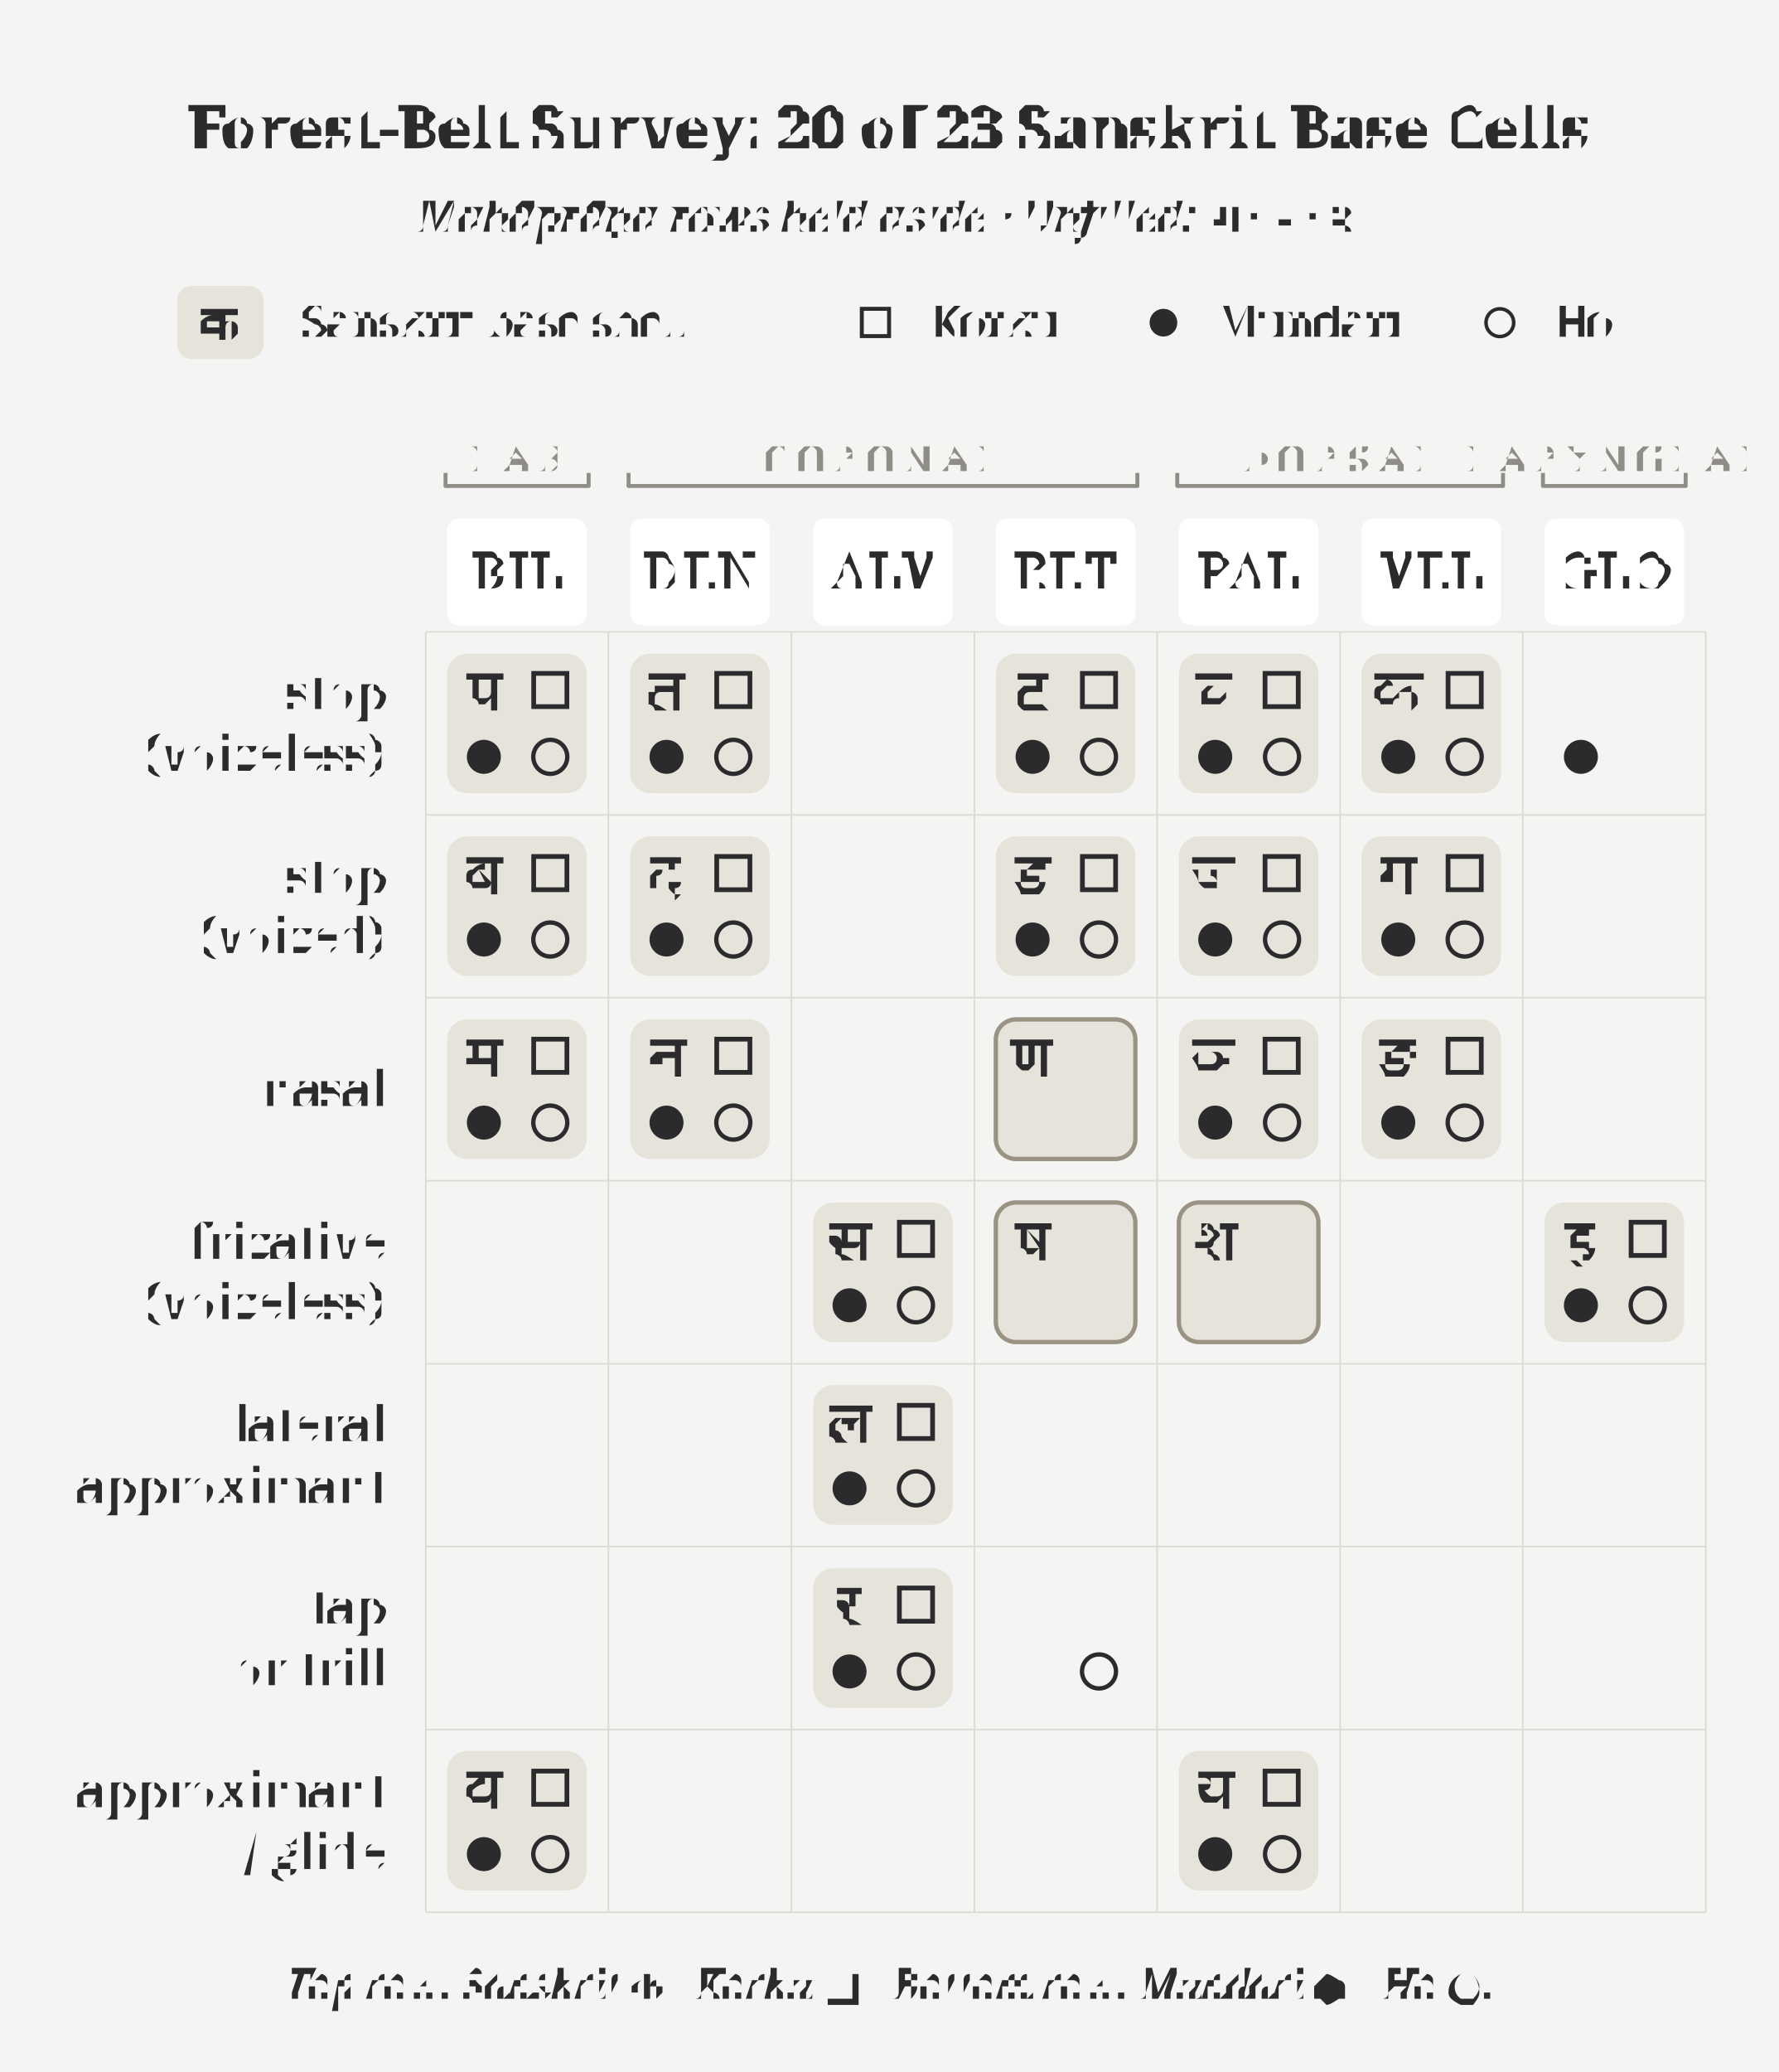
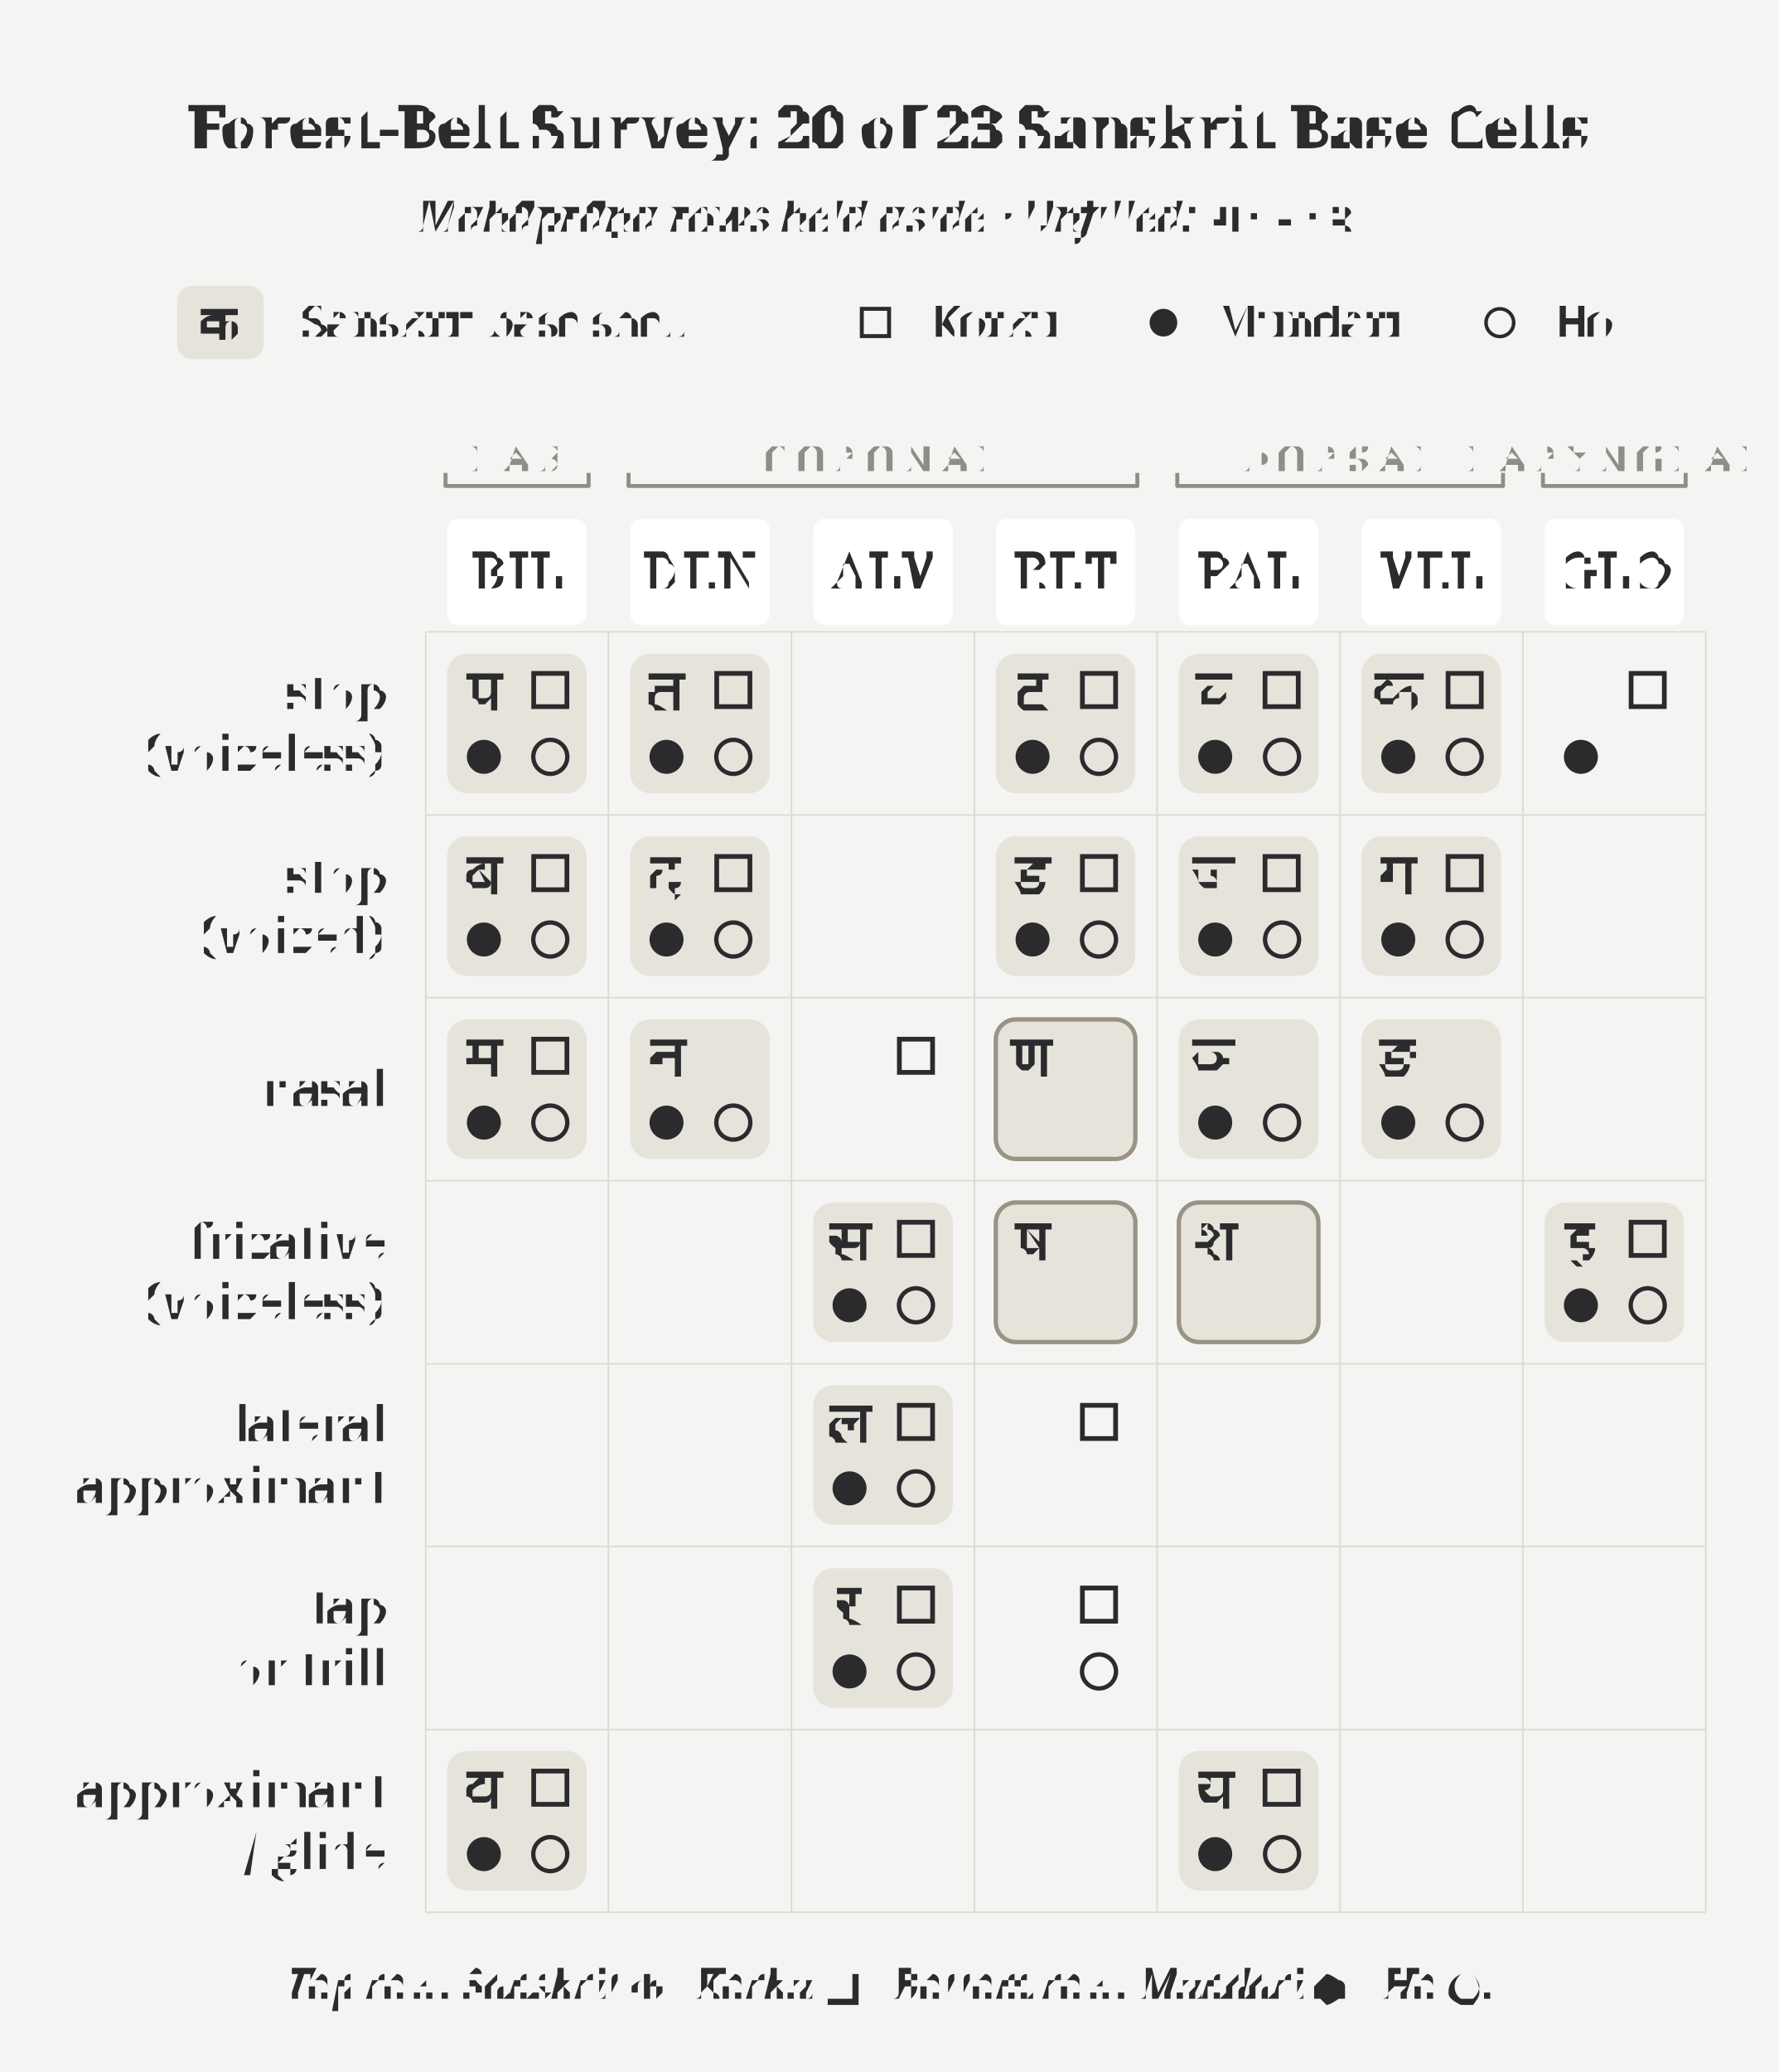
<svg xmlns="http://www.w3.org/2000/svg" width="4.5in" height="5.24in" viewBox="0 0 4.5 5.24">
  <rect x="0" y="0" width="4.5" height="5.24" fill="#f4f4f3" />
  <text x="2.25" y="0.32" text-anchor="middle" dominant-baseline="middle" font-size="0.151" font-weight="700" fill="#2b2b2d" font-family="'Gentium Book Plus', Charter, 'Charis SIL', Georgia, serif">Forest-Belt Survey: 20 of 23 Sanskrit Base Cells</text>
  <text x="2.25" y="0.547" text-anchor="middle" dominant-baseline="middle" font-size="0.111" font-style="italic" fill="#2b2b2d" font-family="'Gentium Book Plus', Charter, 'Charis SIL', Georgia, serif">Mahāprāṇa rows held aside · Unfilled: <tspan font-style="normal" font-family="'Adobe Devanagari', 'Noto Sans Devanagari', 'Mangal', 'Kohinoor Devanagari', serif">ण · ष · श</tspan>
  </text>
  <rect x="1.131" y="1.653" width="0.353" height="0.353" rx="0.051" fill="#e6e3db" stroke="none" />
  <rect x="1.131" y="2.115" width="0.353" height="0.353" rx="0.051" fill="#e6e3db" stroke="none" />
  <rect x="1.131" y="2.578" width="0.353" height="0.353" rx="0.051" fill="#e6e3db" stroke="none" />
  <rect x="1.131" y="4.428" width="0.353" height="0.353" rx="0.051" fill="#e6e3db" stroke="none" />
  <rect x="1.594" y="1.653" width="0.353" height="0.353" rx="0.051" fill="#e6e3db" stroke="none" />
  <rect x="1.594" y="2.115" width="0.353" height="0.353" rx="0.051" fill="#e6e3db" stroke="none" />
  <rect x="1.594" y="2.578" width="0.353" height="0.353" rx="0.051" fill="#e6e3db" stroke="none" />
  <rect x="2.057" y="3.041" width="0.353" height="0.353" rx="0.051" fill="#e6e3db" stroke="none" />
  <rect x="2.057" y="3.503" width="0.353" height="0.353" rx="0.051" fill="#e6e3db" stroke="none" />
  <rect x="2.057" y="3.966" width="0.353" height="0.353" rx="0.051" fill="#e6e3db" stroke="none" />
  <rect x="2.519" y="1.653" width="0.353" height="0.353" rx="0.051" fill="#e6e3db" stroke="none" />
  <rect x="2.519" y="2.115" width="0.353" height="0.353" rx="0.051" fill="#e6e3db" stroke="none" />
  <rect x="2.519" y="3.041" width="0.353" height="0.353" rx="0.051" fill="#e6e3db" stroke="#9a9384" stroke-width="0.011" />
  <rect x="2.519" y="2.578" width="0.353" height="0.353" rx="0.051" fill="#e6e3db" stroke="#9a9384" stroke-width="0.011" />
  <rect x="2.982" y="1.653" width="0.353" height="0.353" rx="0.051" fill="#e6e3db" stroke="none" />
  <rect x="2.982" y="2.115" width="0.353" height="0.353" rx="0.051" fill="#e6e3db" stroke="none" />
  <rect x="2.982" y="3.041" width="0.353" height="0.353" rx="0.051" fill="#e6e3db" stroke="#9a9384" stroke-width="0.011" />
  <rect x="2.982" y="2.578" width="0.353" height="0.353" rx="0.051" fill="#e6e3db" stroke="none" />
  <rect x="2.982" y="4.428" width="0.353" height="0.353" rx="0.051" fill="#e6e3db" stroke="none" />
  <rect x="3.444" y="1.653" width="0.353" height="0.353" rx="0.051" fill="#e6e3db" stroke="none" />
  <rect x="3.444" y="2.115" width="0.353" height="0.353" rx="0.051" fill="#e6e3db" stroke="none" />
  <rect x="3.444" y="2.578" width="0.353" height="0.353" rx="0.051" fill="#e6e3db" stroke="none" />
  <rect x="3.907" y="3.041" width="0.353" height="0.353" rx="0.051" fill="#e6e3db" stroke="none" />
  <rect x="0.448" y="0.723" width="0.219" height="0.185" rx="0.038" fill="#e6e3db" stroke="none" />
  <text x="0.557" y="0.816" text-anchor="middle" dominant-baseline="middle" font-size="0.125" fill="#2b2b2d" font-family="'Adobe Devanagari', 'Noto Sans Devanagari', 'Mangal', 'Kohinoor Devanagari', serif">क</text>
  <text x="0.767" y="0.855" font-size="0.111" fill="#2b2b2d" font-family="'Gentium Book Plus', Charter, 'Charis SIL', Georgia, serif">Sanskrit base shell</text>
  <rect x="2.18" y="0.781" width="0.069" height="0.069" fill="none" stroke="#2b2b2d" stroke-width="0.01" />
  <text x="2.35" y="0.855" font-size="0.111" fill="#2b2b2d" font-family="'Gentium Book Plus', Charter, 'Charis SIL', Georgia, serif">Korku</text>
  <circle cx="2.943" cy="0.816" r="0.035" fill="#2b2b2d" />
  <text x="3.079" y="0.855" font-size="0.111" fill="#2b2b2d" font-family="'Gentium Book Plus', Charter, 'Charis SIL', Georgia, serif">Mundari</text>
  <circle cx="3.794" cy="0.816" r="0.035" fill="none" stroke="#2b2b2d" stroke-width="0.009" />
  <text x="3.93" y="0.855" font-size="0.111" fill="#2b2b2d" font-family="'Gentium Book Plus', Charter, 'Charis SIL', Georgia, serif">Ho</text>
  <path d="M 1.127 1.229 L 1.489 1.229" stroke="#8f8d86" stroke-width="0.01" stroke-linecap="round" />
  <path d="M 1.127 1.229 L 1.127 1.196" stroke="#8f8d86" stroke-width="0.01" />
  <path d="M 1.489 1.229 L 1.489 1.196" stroke="#8f8d86" stroke-width="0.01" />
  <text x="1.308" y="1.159" text-anchor="middle" dominant-baseline="middle" font-size="0.091" letter-spacing="0.025" fill="#8f8d86" font-family="'Gentium Book Plus', Charter, 'Charis SIL', Georgia, serif">LAB</text>
  <path d="M 1.59 1.229 L 2.877 1.229" stroke="#8f8d86" stroke-width="0.01" stroke-linecap="round" />
  <path d="M 1.59 1.229 L 1.59 1.196" stroke="#8f8d86" stroke-width="0.01" />
  <path d="M 2.877 1.229 L 2.877 1.196" stroke="#8f8d86" stroke-width="0.01" />
  <text x="2.233" y="1.159" text-anchor="middle" dominant-baseline="middle" font-size="0.091" letter-spacing="0.025" fill="#8f8d86" font-family="'Gentium Book Plus', Charter, 'Charis SIL', Georgia, serif">CORONAL</text>
  <path d="M 2.978 1.229 L 3.802 1.229" stroke="#8f8d86" stroke-width="0.01" stroke-linecap="round" />
  <path d="M 2.978 1.229 L 2.978 1.196" stroke="#8f8d86" stroke-width="0.01" />
  <path d="M 3.802 1.229 L 3.802 1.196" stroke="#8f8d86" stroke-width="0.01" />
  <text x="3.39" y="1.159" text-anchor="middle" dominant-baseline="middle" font-size="0.091" letter-spacing="0.025" fill="#8f8d86" font-family="'Gentium Book Plus', Charter, 'Charis SIL', Georgia, serif">DORSAL</text>
  <path d="M 3.903 1.229 L 4.264 1.229" stroke="#8f8d86" stroke-width="0.01" stroke-linecap="round" />
  <path d="M 3.903 1.229 L 3.903 1.196" stroke="#8f8d86" stroke-width="0.01" />
  <path d="M 4.264 1.229 L 4.264 1.196" stroke="#8f8d86" stroke-width="0.01" />
  <text x="4.084" y="1.159" text-anchor="middle" dominant-baseline="middle" font-size="0.091" letter-spacing="0.025" fill="#8f8d86" font-family="'Gentium Book Plus', Charter, 'Charis SIL', Georgia, serif">LARYNGEAL</text>
  <rect x="1.131" y="1.312" width="0.353" height="0.269" rx="0.029" fill="#ffffff" stroke="none" />
  <text x="1.308" y="1.447" text-anchor="middle" dominant-baseline="middle" font-size="0.125" letter-spacing="0.01" fill="#2b2b2d" font-family="'Gentium Book Plus', Charter, 'Charis SIL', Georgia, serif">BIL</text>
  <rect x="1.594" y="1.312" width="0.353" height="0.269" rx="0.029" fill="#ffffff" stroke="none" />
  <text x="1.771" y="1.447" text-anchor="middle" dominant-baseline="middle" font-size="0.125" letter-spacing="0.01" fill="#2b2b2d" font-family="'Gentium Book Plus', Charter, 'Charis SIL', Georgia, serif">DEN</text>
  <rect x="2.057" y="1.312" width="0.353" height="0.269" rx="0.029" fill="#ffffff" stroke="none" />
  <text x="2.233" y="1.447" text-anchor="middle" dominant-baseline="middle" font-size="0.125" letter-spacing="0.01" fill="#2b2b2d" font-family="'Gentium Book Plus', Charter, 'Charis SIL', Georgia, serif">ALV</text>
  <rect x="2.519" y="1.312" width="0.353" height="0.269" rx="0.029" fill="#ffffff" stroke="none" />
  <text x="2.696" y="1.447" text-anchor="middle" dominant-baseline="middle" font-size="0.125" letter-spacing="0.01" fill="#2b2b2d" font-family="'Gentium Book Plus', Charter, 'Charis SIL', Georgia, serif">RET</text>
  <rect x="2.982" y="1.312" width="0.353" height="0.269" rx="0.029" fill="#ffffff" stroke="none" />
  <text x="3.158" y="1.447" text-anchor="middle" dominant-baseline="middle" font-size="0.125" letter-spacing="0.01" fill="#2b2b2d" font-family="'Gentium Book Plus', Charter, 'Charis SIL', Georgia, serif">PAL</text>
  <rect x="3.444" y="1.312" width="0.353" height="0.269" rx="0.029" fill="#ffffff" stroke="none" />
  <text x="3.621" y="1.447" text-anchor="middle" dominant-baseline="middle" font-size="0.125" letter-spacing="0.01" fill="#2b2b2d" font-family="'Gentium Book Plus', Charter, 'Charis SIL', Georgia, serif">VEL</text>
  <rect x="3.907" y="1.312" width="0.353" height="0.269" rx="0.029" fill="#ffffff" stroke="none" />
  <text x="4.084" y="1.447" text-anchor="middle" dominant-baseline="middle" font-size="0.125" letter-spacing="0.01" fill="#2b2b2d" font-family="'Gentium Book Plus', Charter, 'Charis SIL', Georgia, serif">GLO</text>
  <line x1="1.077" y1="1.598" x2="1.077" y2="4.836" stroke="#dcdad4" stroke-width="0.004" />
  <line x1="1.539" y1="1.598" x2="1.539" y2="4.836" stroke="#dcdad4" stroke-width="0.004" />
  <line x1="2.002" y1="1.598" x2="2.002" y2="4.836" stroke="#dcdad4" stroke-width="0.004" />
  <line x1="2.465" y1="1.598" x2="2.465" y2="4.836" stroke="#dcdad4" stroke-width="0.004" />
  <line x1="2.927" y1="1.598" x2="2.927" y2="4.836" stroke="#dcdad4" stroke-width="0.004" />
  <line x1="3.39" y1="1.598" x2="3.39" y2="4.836" stroke="#dcdad4" stroke-width="0.004" />
  <line x1="3.852" y1="1.598" x2="3.852" y2="4.836" stroke="#dcdad4" stroke-width="0.004" />
  <line x1="4.315" y1="1.598" x2="4.315" y2="4.836" stroke="#dcdad4" stroke-width="0.004" />
  <line x1="1.077" y1="1.598" x2="4.315" y2="1.598" stroke="#dcdad4" stroke-width="0.004" />
  <line x1="1.077" y1="2.061" x2="4.315" y2="2.061" stroke="#dcdad4" stroke-width="0.004" />
  <line x1="1.077" y1="2.523" x2="4.315" y2="2.523" stroke="#dcdad4" stroke-width="0.004" />
  <line x1="1.077" y1="2.986" x2="4.315" y2="2.986" stroke="#dcdad4" stroke-width="0.004" />
  <line x1="1.077" y1="3.449" x2="4.315" y2="3.449" stroke="#dcdad4" stroke-width="0.004" />
  <line x1="1.077" y1="3.911" x2="4.315" y2="3.911" stroke="#dcdad4" stroke-width="0.004" />
  <line x1="1.077" y1="4.374" x2="4.315" y2="4.374" stroke="#dcdad4" stroke-width="0.004" />
  <line x1="1.077" y1="4.836" x2="4.315" y2="4.836" stroke="#dcdad4" stroke-width="0.004" />
  <text x="0.976" y="1.752" text-anchor="end" dominant-baseline="middle" font-size="0.125" fill="#2b2b2d" font-family="'Gentium Book Plus', Charter, 'Charis SIL', Georgia, serif">stop</text>
  <text x="0.976" y="1.907" text-anchor="end" dominant-baseline="middle" font-size="0.125" fill="#2b2b2d" font-family="'Gentium Book Plus', Charter, 'Charis SIL', Georgia, serif">(voiceless)</text>
  <text x="0.976" y="2.215" text-anchor="end" dominant-baseline="middle" font-size="0.125" fill="#2b2b2d" font-family="'Gentium Book Plus', Charter, 'Charis SIL', Georgia, serif">stop</text>
  <text x="0.976" y="2.369" text-anchor="end" dominant-baseline="middle" font-size="0.125" fill="#2b2b2d" font-family="'Gentium Book Plus', Charter, 'Charis SIL', Georgia, serif">(voiced)</text>
  <text x="0.976" y="2.755" text-anchor="end" dominant-baseline="middle" font-size="0.125" fill="#2b2b2d" font-family="'Gentium Book Plus', Charter, 'Charis SIL', Georgia, serif">nasal</text>
  <text x="0.976" y="3.14" text-anchor="end" dominant-baseline="middle" font-size="0.125" fill="#2b2b2d" font-family="'Gentium Book Plus', Charter, 'Charis SIL', Georgia, serif">fricative</text>
  <text x="0.976" y="3.295" text-anchor="end" dominant-baseline="middle" font-size="0.125" fill="#2b2b2d" font-family="'Gentium Book Plus', Charter, 'Charis SIL', Georgia, serif">(voiceless)</text>
  <text x="0.976" y="3.603" text-anchor="end" dominant-baseline="middle" font-size="0.125" fill="#2b2b2d" font-family="'Gentium Book Plus', Charter, 'Charis SIL', Georgia, serif">lateral</text>
  <text x="0.976" y="3.757" text-anchor="end" dominant-baseline="middle" font-size="0.125" fill="#2b2b2d" font-family="'Gentium Book Plus', Charter, 'Charis SIL', Georgia, serif">approximant</text>
  <text x="0.976" y="4.065" text-anchor="end" dominant-baseline="middle" font-size="0.125" fill="#2b2b2d" font-family="'Gentium Book Plus', Charter, 'Charis SIL', Georgia, serif">tap</text>
  <text x="0.976" y="4.22" text-anchor="end" dominant-baseline="middle" font-size="0.125" fill="#2b2b2d" font-family="'Gentium Book Plus', Charter, 'Charis SIL', Georgia, serif">or trill</text>
  <text x="0.976" y="4.528" text-anchor="end" dominant-baseline="middle" font-size="0.125" fill="#2b2b2d" font-family="'Gentium Book Plus', Charter, 'Charis SIL', Georgia, serif">approximant</text>
  <text x="0.976" y="4.683" text-anchor="end" dominant-baseline="middle" font-size="0.125" fill="#2b2b2d" font-family="'Gentium Book Plus', Charter, 'Charis SIL', Georgia, serif">/ glide</text>
  <circle cx="1.224" cy="1.914" r="0.043" fill="#2b2b2d" />
  <circle cx="1.224" cy="2.376" r="0.043" fill="#2b2b2d" />
  <circle cx="1.224" cy="2.839" r="0.043" fill="#2b2b2d" />
  <circle cx="1.224" cy="4.689" r="0.043" fill="#2b2b2d" />
  <circle cx="1.686" cy="1.914" r="0.043" fill="#2b2b2d" />
  <circle cx="1.686" cy="2.376" r="0.043" fill="#2b2b2d" />
  <circle cx="1.686" cy="2.839" r="0.043" fill="#2b2b2d" />
  <circle cx="2.149" cy="3.301" r="0.043" fill="#2b2b2d" />
  <circle cx="2.149" cy="3.764" r="0.043" fill="#2b2b2d" />
  <circle cx="2.149" cy="4.227" r="0.043" fill="#2b2b2d" />
  <circle cx="2.612" cy="1.914" r="0.043" fill="#2b2b2d" />
  <circle cx="2.612" cy="2.376" r="0.043" fill="#2b2b2d" />
  <circle cx="3.074" cy="1.914" r="0.043" fill="#2b2b2d" />
  <circle cx="3.074" cy="2.376" r="0.043" fill="#2b2b2d" />
  <circle cx="3.074" cy="2.839" r="0.043" fill="#2b2b2d" />
  <circle cx="3.074" cy="4.689" r="0.043" fill="#2b2b2d" />
  <circle cx="3.537" cy="1.914" r="0.043" fill="#2b2b2d" />
  <circle cx="3.537" cy="2.376" r="0.043" fill="#2b2b2d" />
  <circle cx="3.537" cy="2.839" r="0.043" fill="#2b2b2d" />
  <circle cx="3.999" cy="1.914" r="0.043" fill="#2b2b2d" />
  <circle cx="3.999" cy="3.301" r="0.043" fill="#2b2b2d" />
  <circle cx="1.392" cy="1.914" r="0.043" fill="none" stroke="#2b2b2d" stroke-width="0.011" />
  <circle cx="1.392" cy="2.376" r="0.043" fill="none" stroke="#2b2b2d" stroke-width="0.011" />
  <circle cx="1.392" cy="2.839" r="0.043" fill="none" stroke="#2b2b2d" stroke-width="0.011" />
  <circle cx="1.392" cy="4.689" r="0.043" fill="none" stroke="#2b2b2d" stroke-width="0.011" />
  <circle cx="1.855" cy="1.914" r="0.043" fill="none" stroke="#2b2b2d" stroke-width="0.011" />
  <circle cx="1.855" cy="2.376" r="0.043" fill="none" stroke="#2b2b2d" stroke-width="0.011" />
  <circle cx="1.855" cy="2.839" r="0.043" fill="none" stroke="#2b2b2d" stroke-width="0.011" />
  <circle cx="2.317" cy="3.301" r="0.043" fill="none" stroke="#2b2b2d" stroke-width="0.011" />
  <circle cx="2.317" cy="3.764" r="0.043" fill="none" stroke="#2b2b2d" stroke-width="0.011" />
  <circle cx="2.317" cy="4.227" r="0.043" fill="none" stroke="#2b2b2d" stroke-width="0.011" />
  <circle cx="2.78" cy="1.914" r="0.043" fill="none" stroke="#2b2b2d" stroke-width="0.011" />
  <circle cx="2.78" cy="2.376" r="0.043" fill="none" stroke="#2b2b2d" stroke-width="0.011" />
  <circle cx="2.78" cy="4.227" r="0.043" fill="none" stroke="#2b2b2d" stroke-width="0.011" />
  <circle cx="3.243" cy="1.914" r="0.043" fill="none" stroke="#2b2b2d" stroke-width="0.011" />
  <circle cx="3.243" cy="2.376" r="0.043" fill="none" stroke="#2b2b2d" stroke-width="0.011" />
  <circle cx="3.243" cy="2.839" r="0.043" fill="none" stroke="#2b2b2d" stroke-width="0.011" />
  <circle cx="3.243" cy="4.689" r="0.043" fill="none" stroke="#2b2b2d" stroke-width="0.011" />
  <circle cx="3.705" cy="1.914" r="0.043" fill="none" stroke="#2b2b2d" stroke-width="0.011" />
  <circle cx="3.705" cy="2.376" r="0.043" fill="none" stroke="#2b2b2d" stroke-width="0.011" />
  <circle cx="3.705" cy="2.839" r="0.043" fill="none" stroke="#2b2b2d" stroke-width="0.011" />
  <circle cx="4.168" cy="3.301" r="0.043" fill="none" stroke="#2b2b2d" stroke-width="0.011" />
  <rect x="1.35" y="1.703" width="0.084" height="0.084" fill="none" stroke="#2b2b2d" stroke-width="0.012" />
  <rect x="1.35" y="2.166" width="0.084" height="0.084" fill="none" stroke="#2b2b2d" stroke-width="0.012" />
  <rect x="1.35" y="2.628" width="0.084" height="0.084" fill="none" stroke="#2b2b2d" stroke-width="0.012" />
  <rect x="1.35" y="4.479" width="0.084" height="0.084" fill="none" stroke="#2b2b2d" stroke-width="0.012" />
  <rect x="1.813" y="1.703" width="0.084" height="0.084" fill="none" stroke="#2b2b2d" stroke-width="0.012" />
  <rect x="1.813" y="2.166" width="0.084" height="0.084" fill="none" stroke="#2b2b2d" stroke-width="0.012" />
-   <rect x="1.813" y="2.628" width="0.084" height="0.084" fill="none" stroke="#2b2b2d" stroke-width="0.012" />
  <rect x="2.275" y="3.091" width="0.084" height="0.084" fill="none" stroke="#2b2b2d" stroke-width="0.012" />
+   <rect x="2.275" y="2.628" width="0.084" height="0.084" fill="none" stroke="#2b2b2d" stroke-width="0.012" />
  <rect x="2.275" y="3.554" width="0.084" height="0.084" fill="none" stroke="#2b2b2d" stroke-width="0.012" />
  <rect x="2.275" y="4.016" width="0.084" height="0.084" fill="none" stroke="#2b2b2d" stroke-width="0.012" />
  <rect x="2.738" y="1.703" width="0.084" height="0.084" fill="none" stroke="#2b2b2d" stroke-width="0.012" />
  <rect x="2.738" y="2.166" width="0.084" height="0.084" fill="none" stroke="#2b2b2d" stroke-width="0.012" />
+   <rect x="2.738" y="3.554" width="0.084" height="0.084" fill="none" stroke="#2b2b2d" stroke-width="0.012" />
+   <rect x="2.738" y="4.016" width="0.084" height="0.084" fill="none" stroke="#2b2b2d" stroke-width="0.012" />
  <rect x="3.2" y="1.703" width="0.084" height="0.084" fill="none" stroke="#2b2b2d" stroke-width="0.012" />
  <rect x="3.2" y="2.166" width="0.084" height="0.084" fill="none" stroke="#2b2b2d" stroke-width="0.012" />
-   <rect x="3.2" y="2.628" width="0.084" height="0.084" fill="none" stroke="#2b2b2d" stroke-width="0.012" />
  <rect x="3.2" y="4.479" width="0.084" height="0.084" fill="none" stroke="#2b2b2d" stroke-width="0.012" />
  <rect x="3.663" y="1.703" width="0.084" height="0.084" fill="none" stroke="#2b2b2d" stroke-width="0.012" />
  <rect x="3.663" y="2.166" width="0.084" height="0.084" fill="none" stroke="#2b2b2d" stroke-width="0.012" />
-   <rect x="3.663" y="2.628" width="0.084" height="0.084" fill="none" stroke="#2b2b2d" stroke-width="0.012" />
+   <rect x="4.126" y="1.703" width="0.084" height="0.084" fill="none" stroke="#2b2b2d" stroke-width="0.012" />
  <rect x="4.126" y="3.091" width="0.084" height="0.084" fill="none" stroke="#2b2b2d" stroke-width="0.012" />
  <text x="1.224" y="1.745" text-anchor="middle" dominant-baseline="middle" font-size="0.153" fill="#2b2b2d" font-family="'Adobe Devanagari', 'Noto Sans Devanagari', 'Mangal', 'Kohinoor Devanagari', serif">प</text>
  <text x="1.224" y="2.208" text-anchor="middle" dominant-baseline="middle" font-size="0.153" fill="#2b2b2d" font-family="'Adobe Devanagari', 'Noto Sans Devanagari', 'Mangal', 'Kohinoor Devanagari', serif">ब</text>
  <text x="1.224" y="2.671" text-anchor="middle" dominant-baseline="middle" font-size="0.153" fill="#2b2b2d" font-family="'Adobe Devanagari', 'Noto Sans Devanagari', 'Mangal', 'Kohinoor Devanagari', serif">म</text>
  <text x="1.224" y="4.521" text-anchor="middle" dominant-baseline="middle" font-size="0.153" fill="#2b2b2d" font-family="'Adobe Devanagari', 'Noto Sans Devanagari', 'Mangal', 'Kohinoor Devanagari', serif">व</text>
  <text x="1.686" y="1.745" text-anchor="middle" dominant-baseline="middle" font-size="0.153" fill="#2b2b2d" font-family="'Adobe Devanagari', 'Noto Sans Devanagari', 'Mangal', 'Kohinoor Devanagari', serif">त</text>
  <text x="1.686" y="2.208" text-anchor="middle" dominant-baseline="middle" font-size="0.153" fill="#2b2b2d" font-family="'Adobe Devanagari', 'Noto Sans Devanagari', 'Mangal', 'Kohinoor Devanagari', serif">द</text>
  <text x="1.686" y="2.671" text-anchor="middle" dominant-baseline="middle" font-size="0.153" fill="#2b2b2d" font-family="'Adobe Devanagari', 'Noto Sans Devanagari', 'Mangal', 'Kohinoor Devanagari', serif">न</text>
  <text x="2.149" y="3.133" text-anchor="middle" dominant-baseline="middle" font-size="0.153" fill="#2b2b2d" font-family="'Adobe Devanagari', 'Noto Sans Devanagari', 'Mangal', 'Kohinoor Devanagari', serif">स</text>
  <text x="2.149" y="3.596" text-anchor="middle" dominant-baseline="middle" font-size="0.153" fill="#2b2b2d" font-family="'Adobe Devanagari', 'Noto Sans Devanagari', 'Mangal', 'Kohinoor Devanagari', serif">ल</text>
  <text x="2.149" y="4.058" text-anchor="middle" dominant-baseline="middle" font-size="0.153" fill="#2b2b2d" font-family="'Adobe Devanagari', 'Noto Sans Devanagari', 'Mangal', 'Kohinoor Devanagari', serif">र</text>
  <text x="2.612" y="1.745" text-anchor="middle" dominant-baseline="middle" font-size="0.153" fill="#2b2b2d" font-family="'Adobe Devanagari', 'Noto Sans Devanagari', 'Mangal', 'Kohinoor Devanagari', serif">ट</text>
  <text x="2.612" y="2.208" text-anchor="middle" dominant-baseline="middle" font-size="0.153" fill="#2b2b2d" font-family="'Adobe Devanagari', 'Noto Sans Devanagari', 'Mangal', 'Kohinoor Devanagari', serif">ड</text>
  <text x="2.612" y="3.133" text-anchor="middle" dominant-baseline="middle" font-size="0.153" fill="#2b2b2d" font-family="'Adobe Devanagari', 'Noto Sans Devanagari', 'Mangal', 'Kohinoor Devanagari', serif">ष</text>
  <text x="2.612" y="2.671" text-anchor="middle" dominant-baseline="middle" font-size="0.153" fill="#2b2b2d" font-family="'Adobe Devanagari', 'Noto Sans Devanagari', 'Mangal', 'Kohinoor Devanagari', serif">ण</text>
  <text x="3.074" y="1.745" text-anchor="middle" dominant-baseline="middle" font-size="0.153" fill="#2b2b2d" font-family="'Adobe Devanagari', 'Noto Sans Devanagari', 'Mangal', 'Kohinoor Devanagari', serif">च</text>
  <text x="3.074" y="2.208" text-anchor="middle" dominant-baseline="middle" font-size="0.153" fill="#2b2b2d" font-family="'Adobe Devanagari', 'Noto Sans Devanagari', 'Mangal', 'Kohinoor Devanagari', serif">ज</text>
  <text x="3.074" y="3.133" text-anchor="middle" dominant-baseline="middle" font-size="0.153" fill="#2b2b2d" font-family="'Adobe Devanagari', 'Noto Sans Devanagari', 'Mangal', 'Kohinoor Devanagari', serif">श</text>
  <text x="3.074" y="2.671" text-anchor="middle" dominant-baseline="middle" font-size="0.153" fill="#2b2b2d" font-family="'Adobe Devanagari', 'Noto Sans Devanagari', 'Mangal', 'Kohinoor Devanagari', serif">ञ</text>
  <text x="3.074" y="4.521" text-anchor="middle" dominant-baseline="middle" font-size="0.153" fill="#2b2b2d" font-family="'Adobe Devanagari', 'Noto Sans Devanagari', 'Mangal', 'Kohinoor Devanagari', serif">य</text>
  <text x="3.537" y="1.745" text-anchor="middle" dominant-baseline="middle" font-size="0.153" fill="#2b2b2d" font-family="'Adobe Devanagari', 'Noto Sans Devanagari', 'Mangal', 'Kohinoor Devanagari', serif">क</text>
  <text x="3.537" y="2.208" text-anchor="middle" dominant-baseline="middle" font-size="0.153" fill="#2b2b2d" font-family="'Adobe Devanagari', 'Noto Sans Devanagari', 'Mangal', 'Kohinoor Devanagari', serif">ग</text>
  <text x="3.537" y="2.671" text-anchor="middle" dominant-baseline="middle" font-size="0.153" fill="#2b2b2d" font-family="'Adobe Devanagari', 'Noto Sans Devanagari', 'Mangal', 'Kohinoor Devanagari', serif">ङ</text>
  <text x="3.999" y="3.133" text-anchor="middle" dominant-baseline="middle" font-size="0.153" fill="#2b2b2d" font-family="'Adobe Devanagari', 'Noto Sans Devanagari', 'Mangal', 'Kohinoor Devanagari', serif">ह</text>
  <text x="2.25" y="5.055" text-anchor="middle" font-size="0.103" font-style="italic" fill="#2b2b2d" font-family="'Gentium Book Plus', Charter, 'Charis SIL', Georgia, serif">Top row: Sanskrit <tspan font-style="normal" font-family="'Adobe Devanagari', 'Noto Sans Devanagari', 'Mangal', 'Kohinoor Devanagari', serif">क</tspan> · Korku □  ·  Bottom row: Mundari ● · Ho ○.</text>
</svg>
